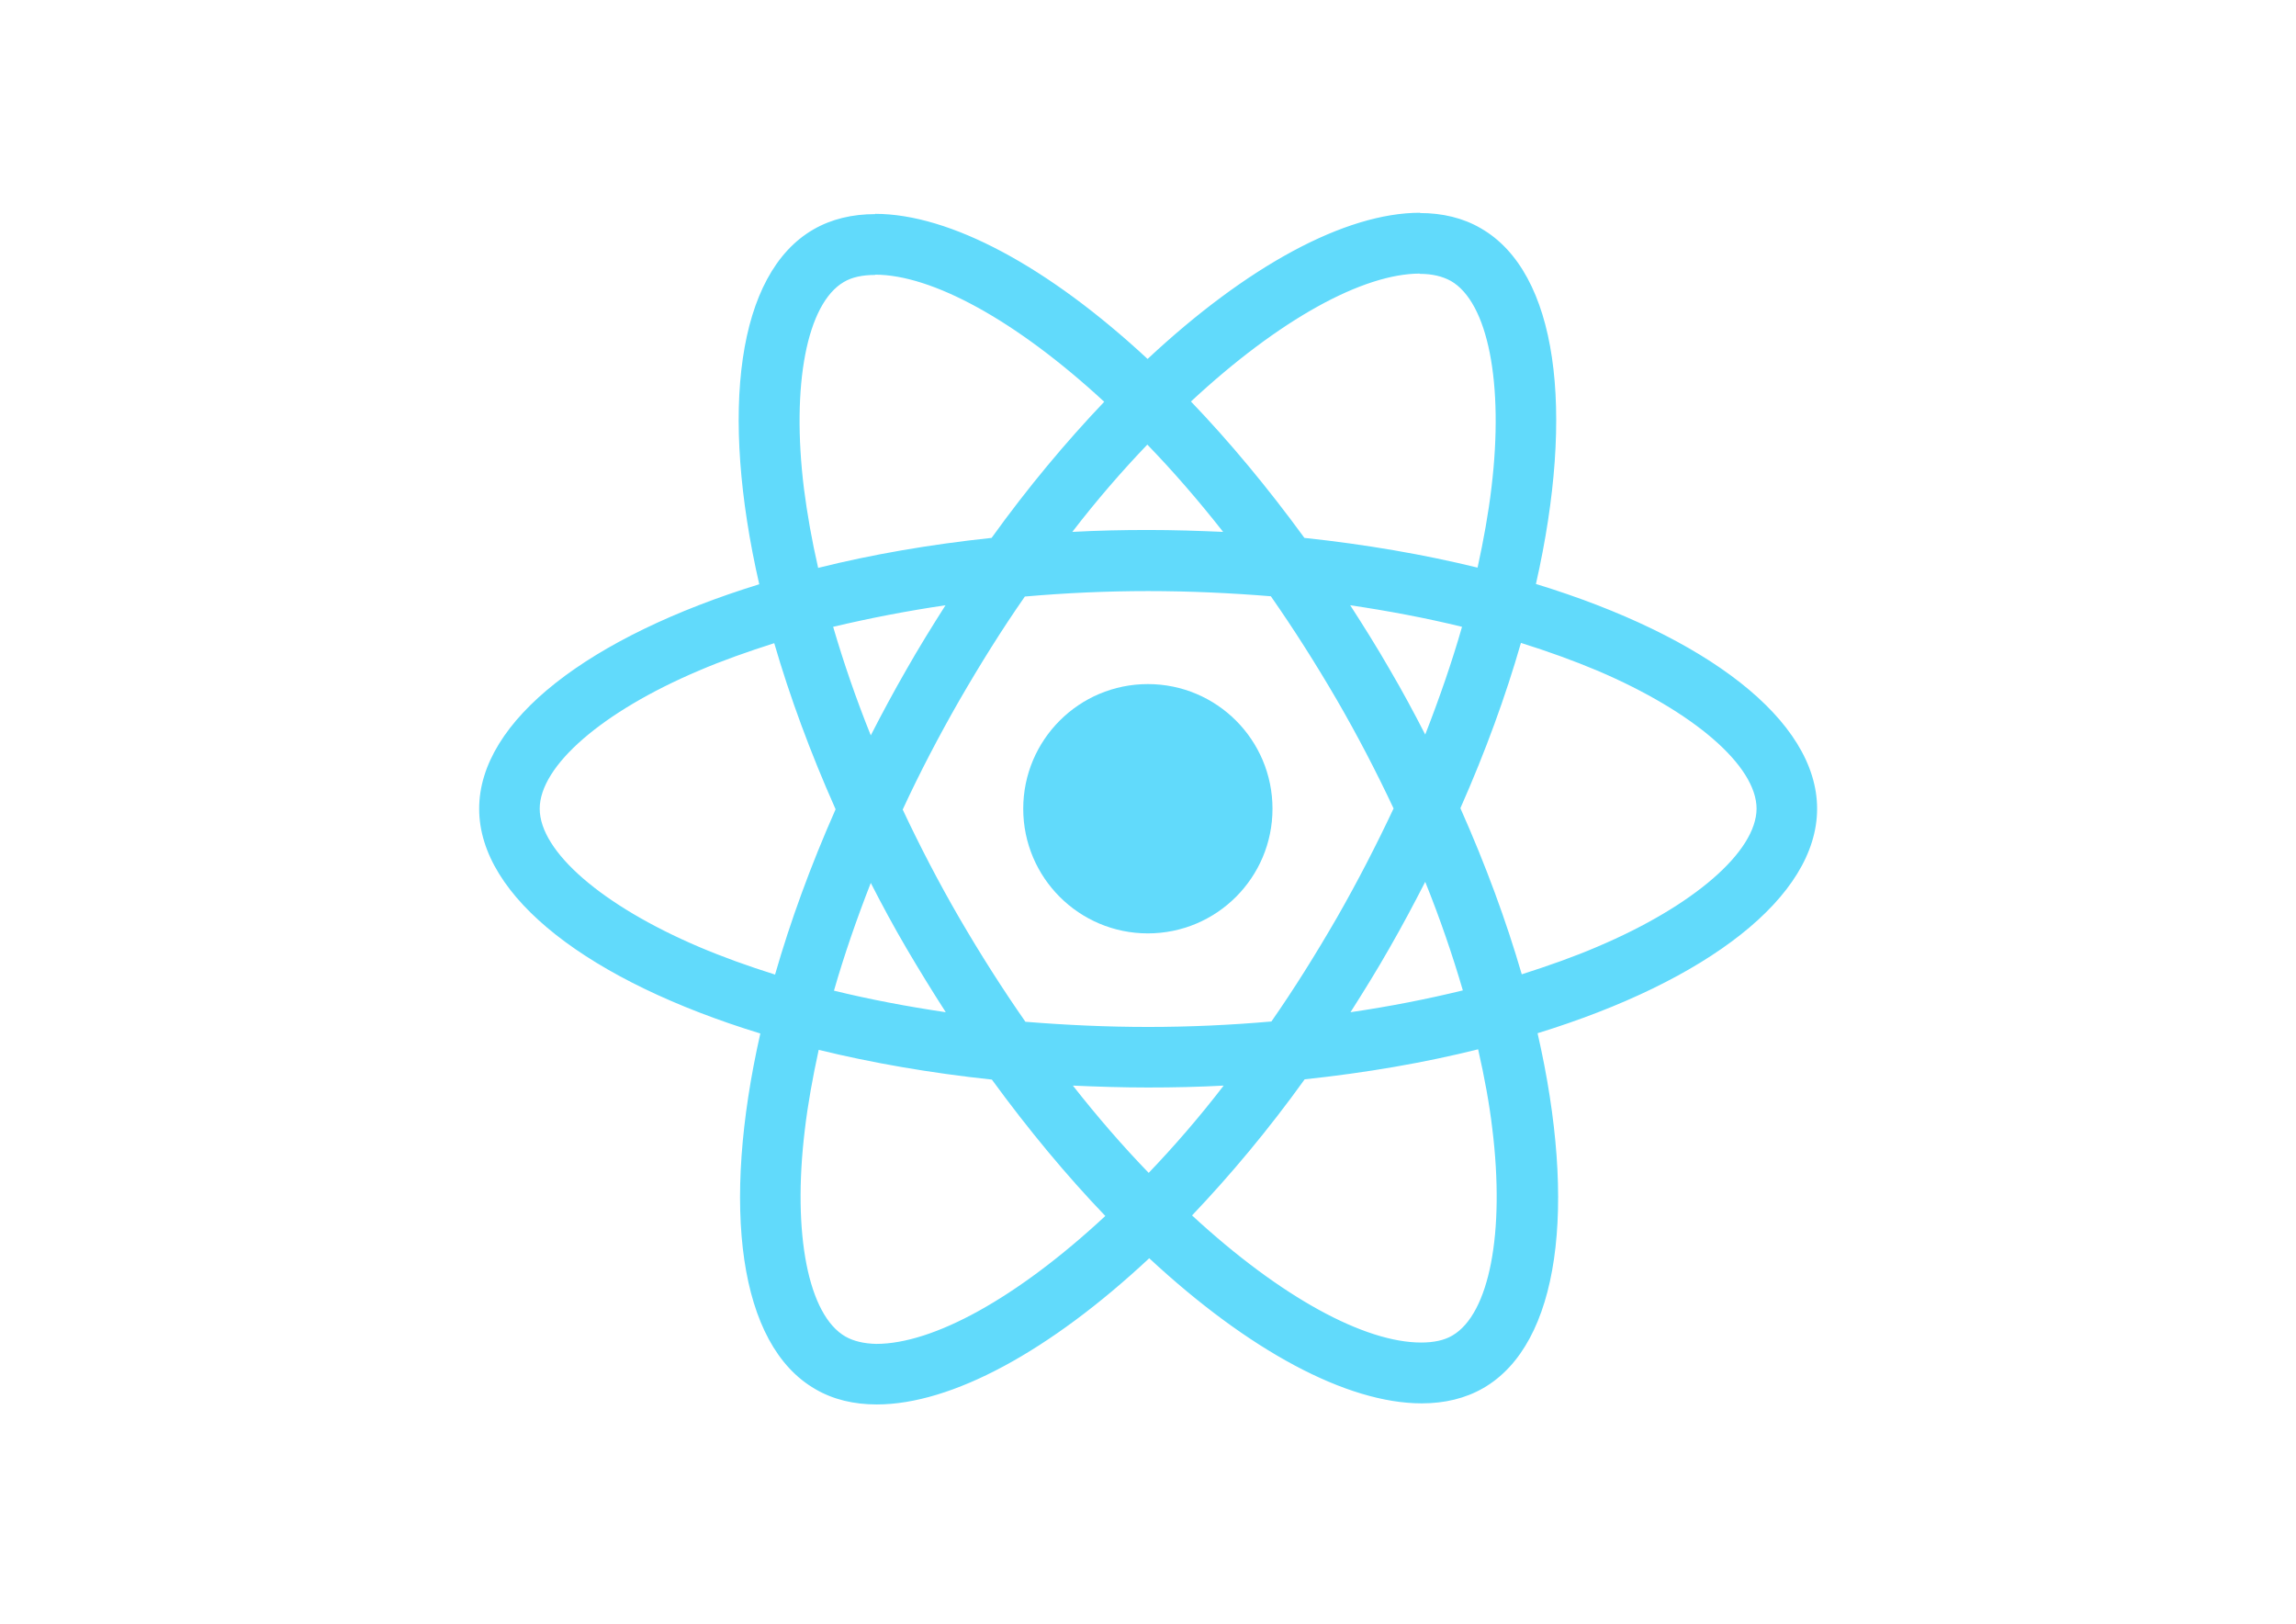
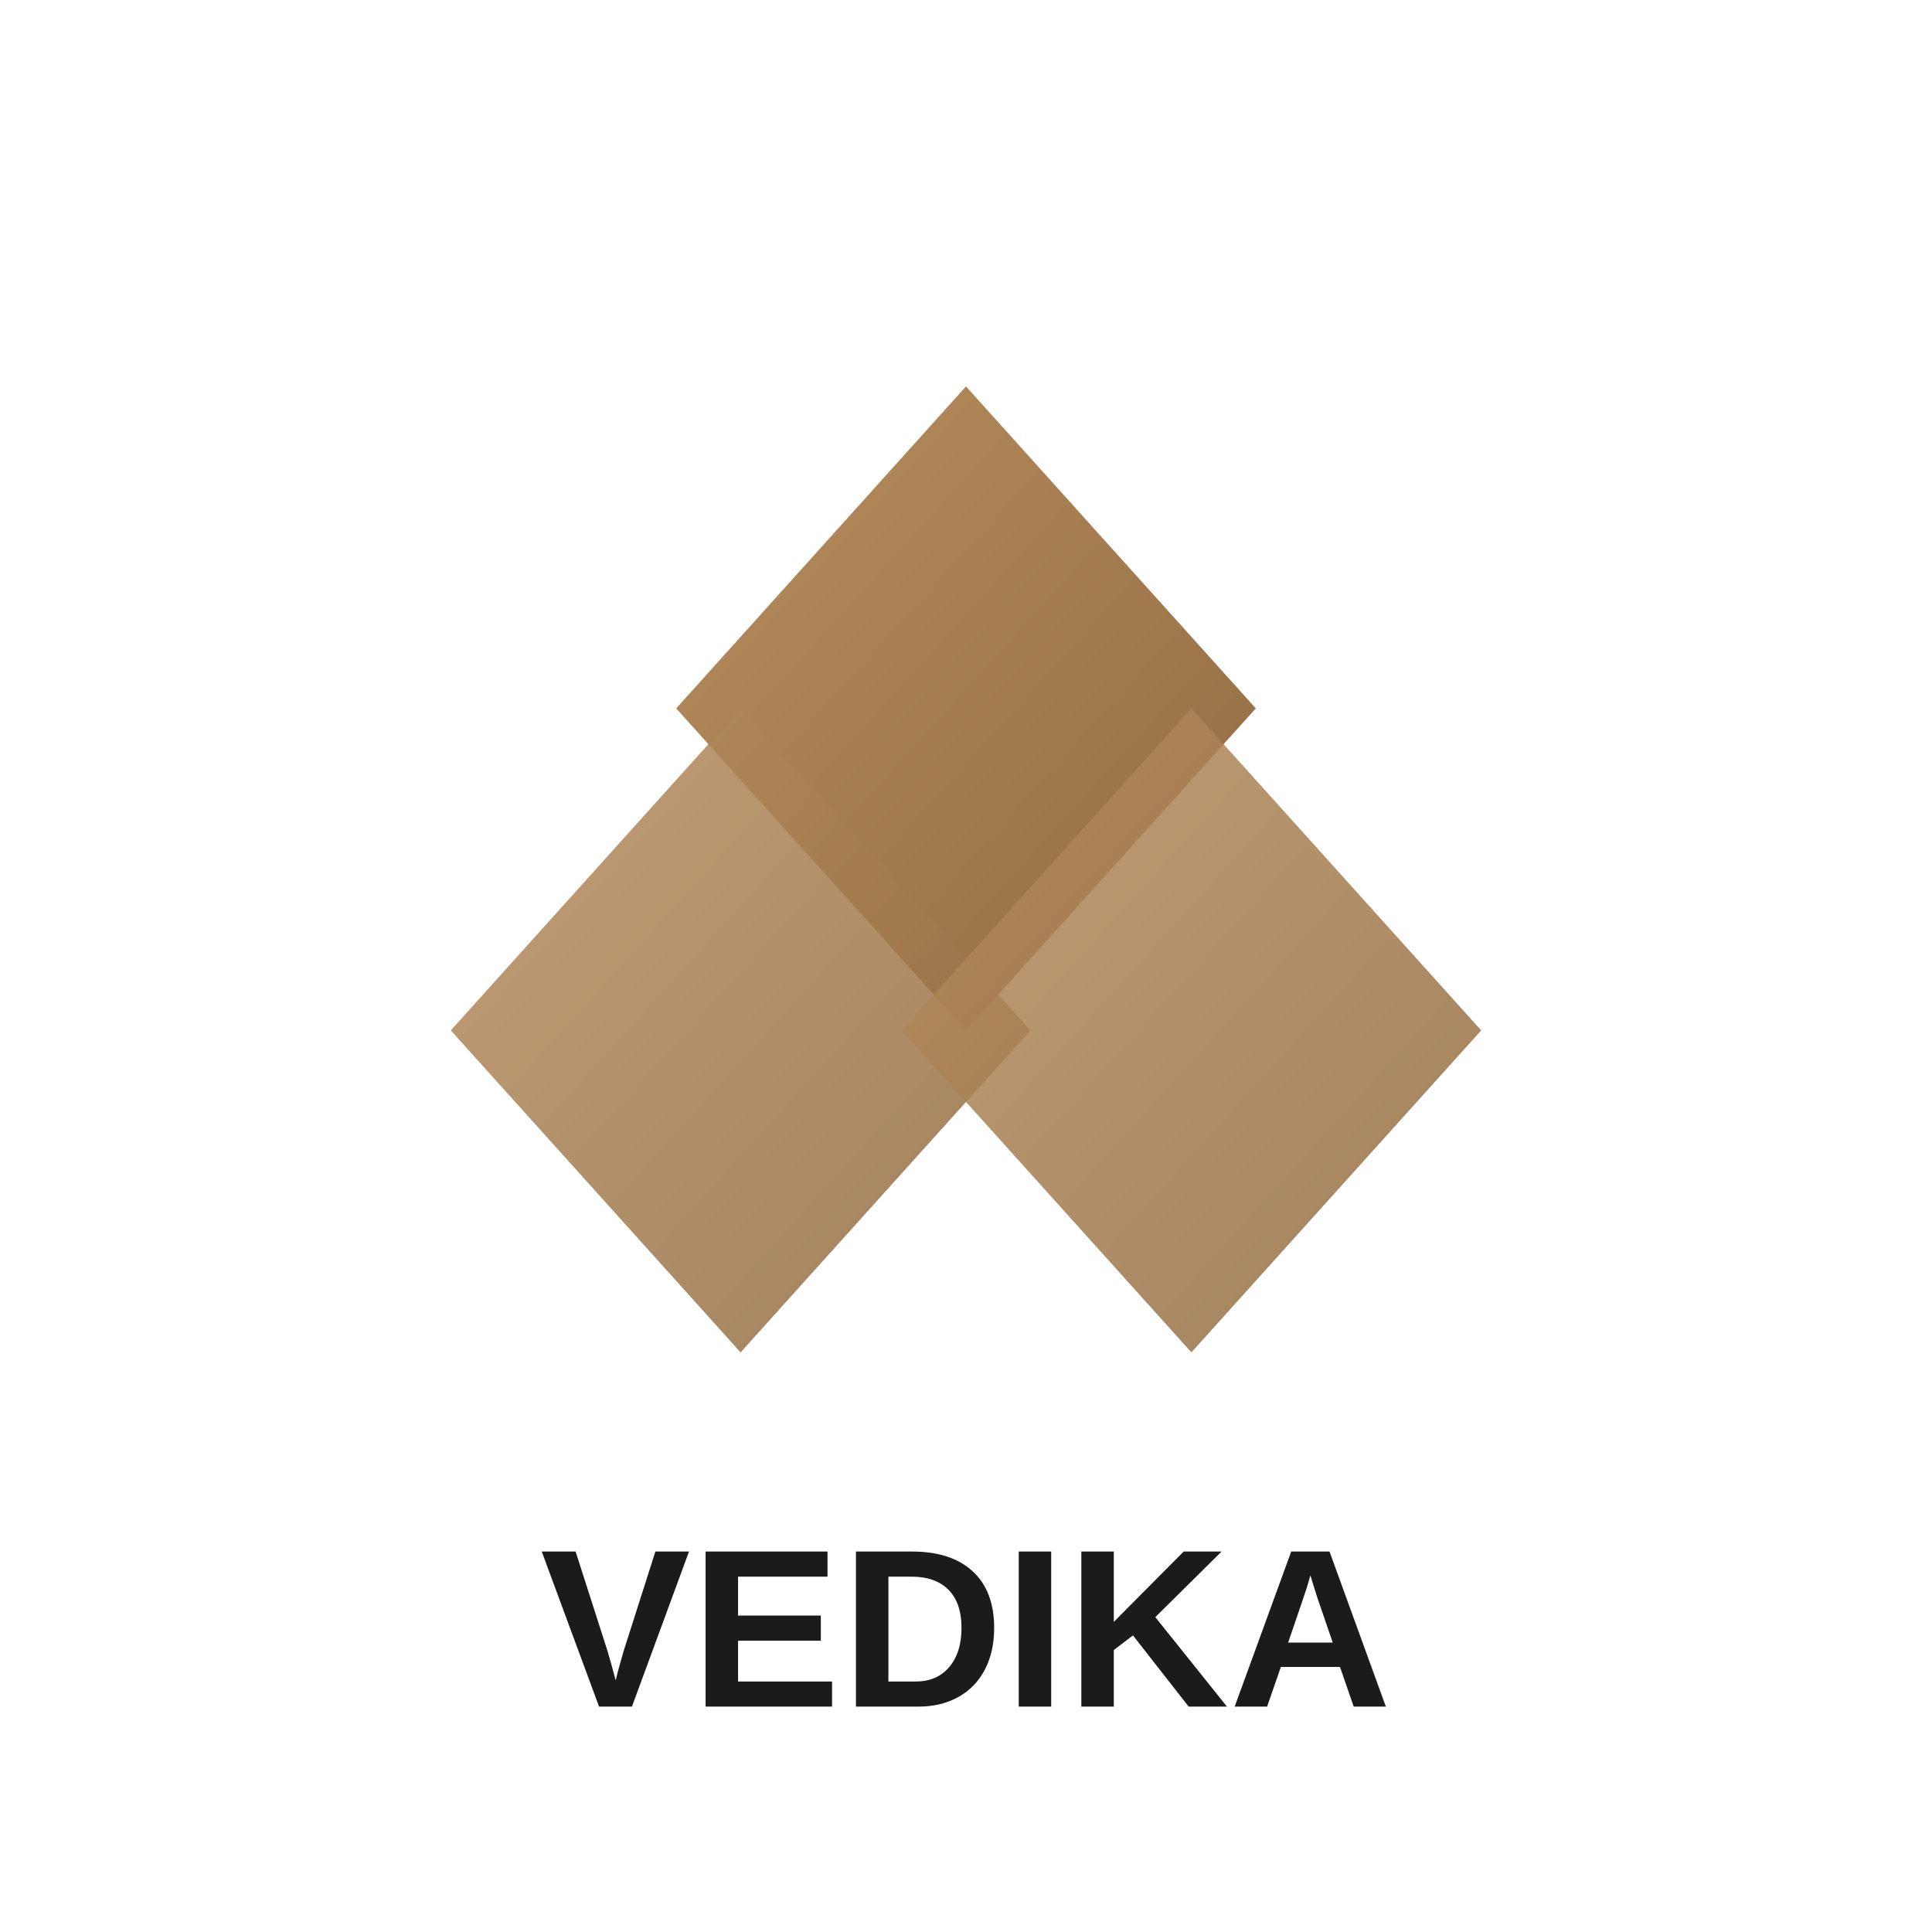
- <svg xmlns="http://www.w3.org/2000/svg" viewBox="0 0 841.9 595.3">
-   <g fill="#61DAFB">
-     <path d="M666.3 296.5c0-32.5-40.7-63.3-103.1-82.4 14.4-63.6 8-114.2-20.2-130.4-6.5-3.8-14.1-5.6-22.4-5.6v22.3c4.6 0 8.3.9 11.4 2.6 13.6 7.8 19.5 37.5 14.9 75.7-1.1 9.4-2.9 19.3-5.1 29.4-19.6-4.8-41-8.5-63.5-10.9-13.5-18.5-27.5-35.3-41.6-50 32.6-30.3 63.2-46.9 84-46.9V78c-27.5 0-63.5 19.6-99.9 53.6-36.4-33.8-72.4-53.2-99.9-53.2v22.3c20.7 0 51.4 16.5 84 46.6-14 14.7-28 31.4-41.3 49.9-22.6 2.4-44 6.1-63.6 11-2.3-10-4-19.7-5.2-29-4.7-38.2 1.1-67.9 14.6-75.8 3-1.8 6.9-2.6 11.5-2.6V78.5c-8.4 0-16 1.8-22.6 5.6-28.1 16.2-34.4 66.7-19.9 130.1-62.2 19.2-102.7 49.9-102.7 82.3 0 32.5 40.7 63.3 103.1 82.4-14.4 63.6-8 114.2 20.2 130.4 6.5 3.8 14.1 5.6 22.5 5.6 27.5 0 63.5-19.6 99.9-53.6 36.4 33.8 72.4 53.2 99.9 53.2 8.4 0 16-1.8 22.6-5.6 28.1-16.2 34.4-66.7 19.9-130.1 62-19.1 102.5-49.9 102.5-82.3zm-130.2-66.7c-3.7 12.9-8.3 26.2-13.5 39.5-4.1-8-8.4-16-13.1-24-4.6-8-9.5-15.8-14.4-23.4 14.2 2.1 27.9 4.7 41 7.9zm-45.8 106.5c-7.8 13.5-15.8 26.3-24.1 38.2-14.9 1.3-30 2-45.2 2-15.1 0-30.2-.7-45-1.9-8.3-11.9-16.4-24.6-24.2-38-7.6-13.1-14.5-26.4-20.8-39.8 6.2-13.4 13.2-26.8 20.7-39.9 7.8-13.5 15.8-26.3 24.1-38.2 14.9-1.3 30-2 45.2-2 15.1 0 30.2.7 45 1.9 8.3 11.9 16.4 24.6 24.2 38 7.6 13.1 14.5 26.4 20.8 39.8-6.3 13.4-13.2 26.8-20.7 39.9zm32.3-13c5.4 13.4 10 26.8 13.8 39.8-13.1 3.2-26.9 5.9-41.2 8 4.9-7.7 9.8-15.6 14.4-23.7 4.6-8 8.9-16.1 13-24.1zM421.2 430c-9.3-9.6-18.6-20.3-27.8-32 9 .4 18.2.7 27.5.7 9.4 0 18.7-.2 27.8-.7-9 11.7-18.3 22.4-27.5 32zm-74.4-58.9c-14.2-2.1-27.9-4.7-41-7.9 3.7-12.9 8.3-26.2 13.5-39.5 4.1 8 8.4 16 13.1 24 4.7 8 9.5 15.8 14.4 23.4zM420.7 163c9.3 9.6 18.6 20.3 27.8 32-9-.4-18.2-.7-27.5-.7-9.4 0-18.7.2-27.8.7 9-11.7 18.3-22.4 27.5-32zm-74 58.9c-4.9 7.7-9.8 15.6-14.4 23.7-4.6 8-8.9 16-13 24-5.4-13.4-10-26.8-13.8-39.8 13.1-3.1 26.9-5.8 41.2-7.9zm-90.5 125.2c-35.4-15.1-58.3-34.9-58.3-50.6 0-15.7 22.9-35.6 58.3-50.6 8.6-3.7 18-7 27.7-10.1 5.7 19.6 13.2 40 22.5 60.9-9.2 20.8-16.6 41.1-22.2 60.6-9.9-3.1-19.3-6.5-28-10.2zM310 490c-13.6-7.8-19.5-37.5-14.9-75.7 1.1-9.4 2.9-19.3 5.1-29.4 19.6 4.8 41 8.5 63.5 10.9 13.5 18.5 27.5 35.3 41.6 50-32.6 30.3-63.2 46.9-84 46.9-4.5-.1-8.3-1-11.3-2.7zm237.2-76.2c4.7 38.2-1.1 67.9-14.6 75.8-3 1.8-6.9 2.6-11.5 2.6-20.7 0-51.4-16.5-84-46.6 14-14.7 28-31.4 41.3-49.9 22.6-2.4 44-6.1 63.6-11 2.3 10.1 4.1 19.8 5.2 29.1zm38.5-66.7c-8.6 3.7-18 7-27.7 10.1-5.7-19.6-13.2-40-22.5-60.9 9.2-20.8 16.6-41.1 22.2-60.6 9.9 3.1 19.3 6.5 28.1 10.2 35.4 15.1 58.3 34.9 58.3 50.6-.1 15.7-23 35.6-58.4 50.6zM320.8 78.4z" />
-     <circle cx="420.9" cy="296.5" r="45.7" />
-     <path d="M520.5 78.1z" />
-   </g>
+ <svg xmlns="http://www.w3.org/2000/svg" viewBox="0 0 600 600">
+   <defs>
+     <linearGradient id="goldGradient" x1="0%" y1="0%" x2="100%" y2="100%">
+       <stop offset="0%" stop-color="#b88e5f" />
+       <stop offset="100%" stop-color="#8f6a3f" />
+     </linearGradient>
+   </defs>
+   <rect width="600" height="600" fill="none" />
+   <path d="M300 120 L390 220 L300 320 L210 220 Z" fill="url(#goldGradient)" />
+   <path d="M230 220 L320 320 L230 420 L140 320 Z" fill="url(#goldGradient)" opacity="0.85" />
+   <path d="M370 220 L460 320 L370 420 L280 320 Z" fill="url(#goldGradient)" opacity="0.85" />
+   <text x="300" y="530" fill="#1b1b1b" font-family="Arial, Helvetica, sans-serif" font-size="70" font-weight="700" text-anchor="middle">VEDIKA</text>
</svg>
